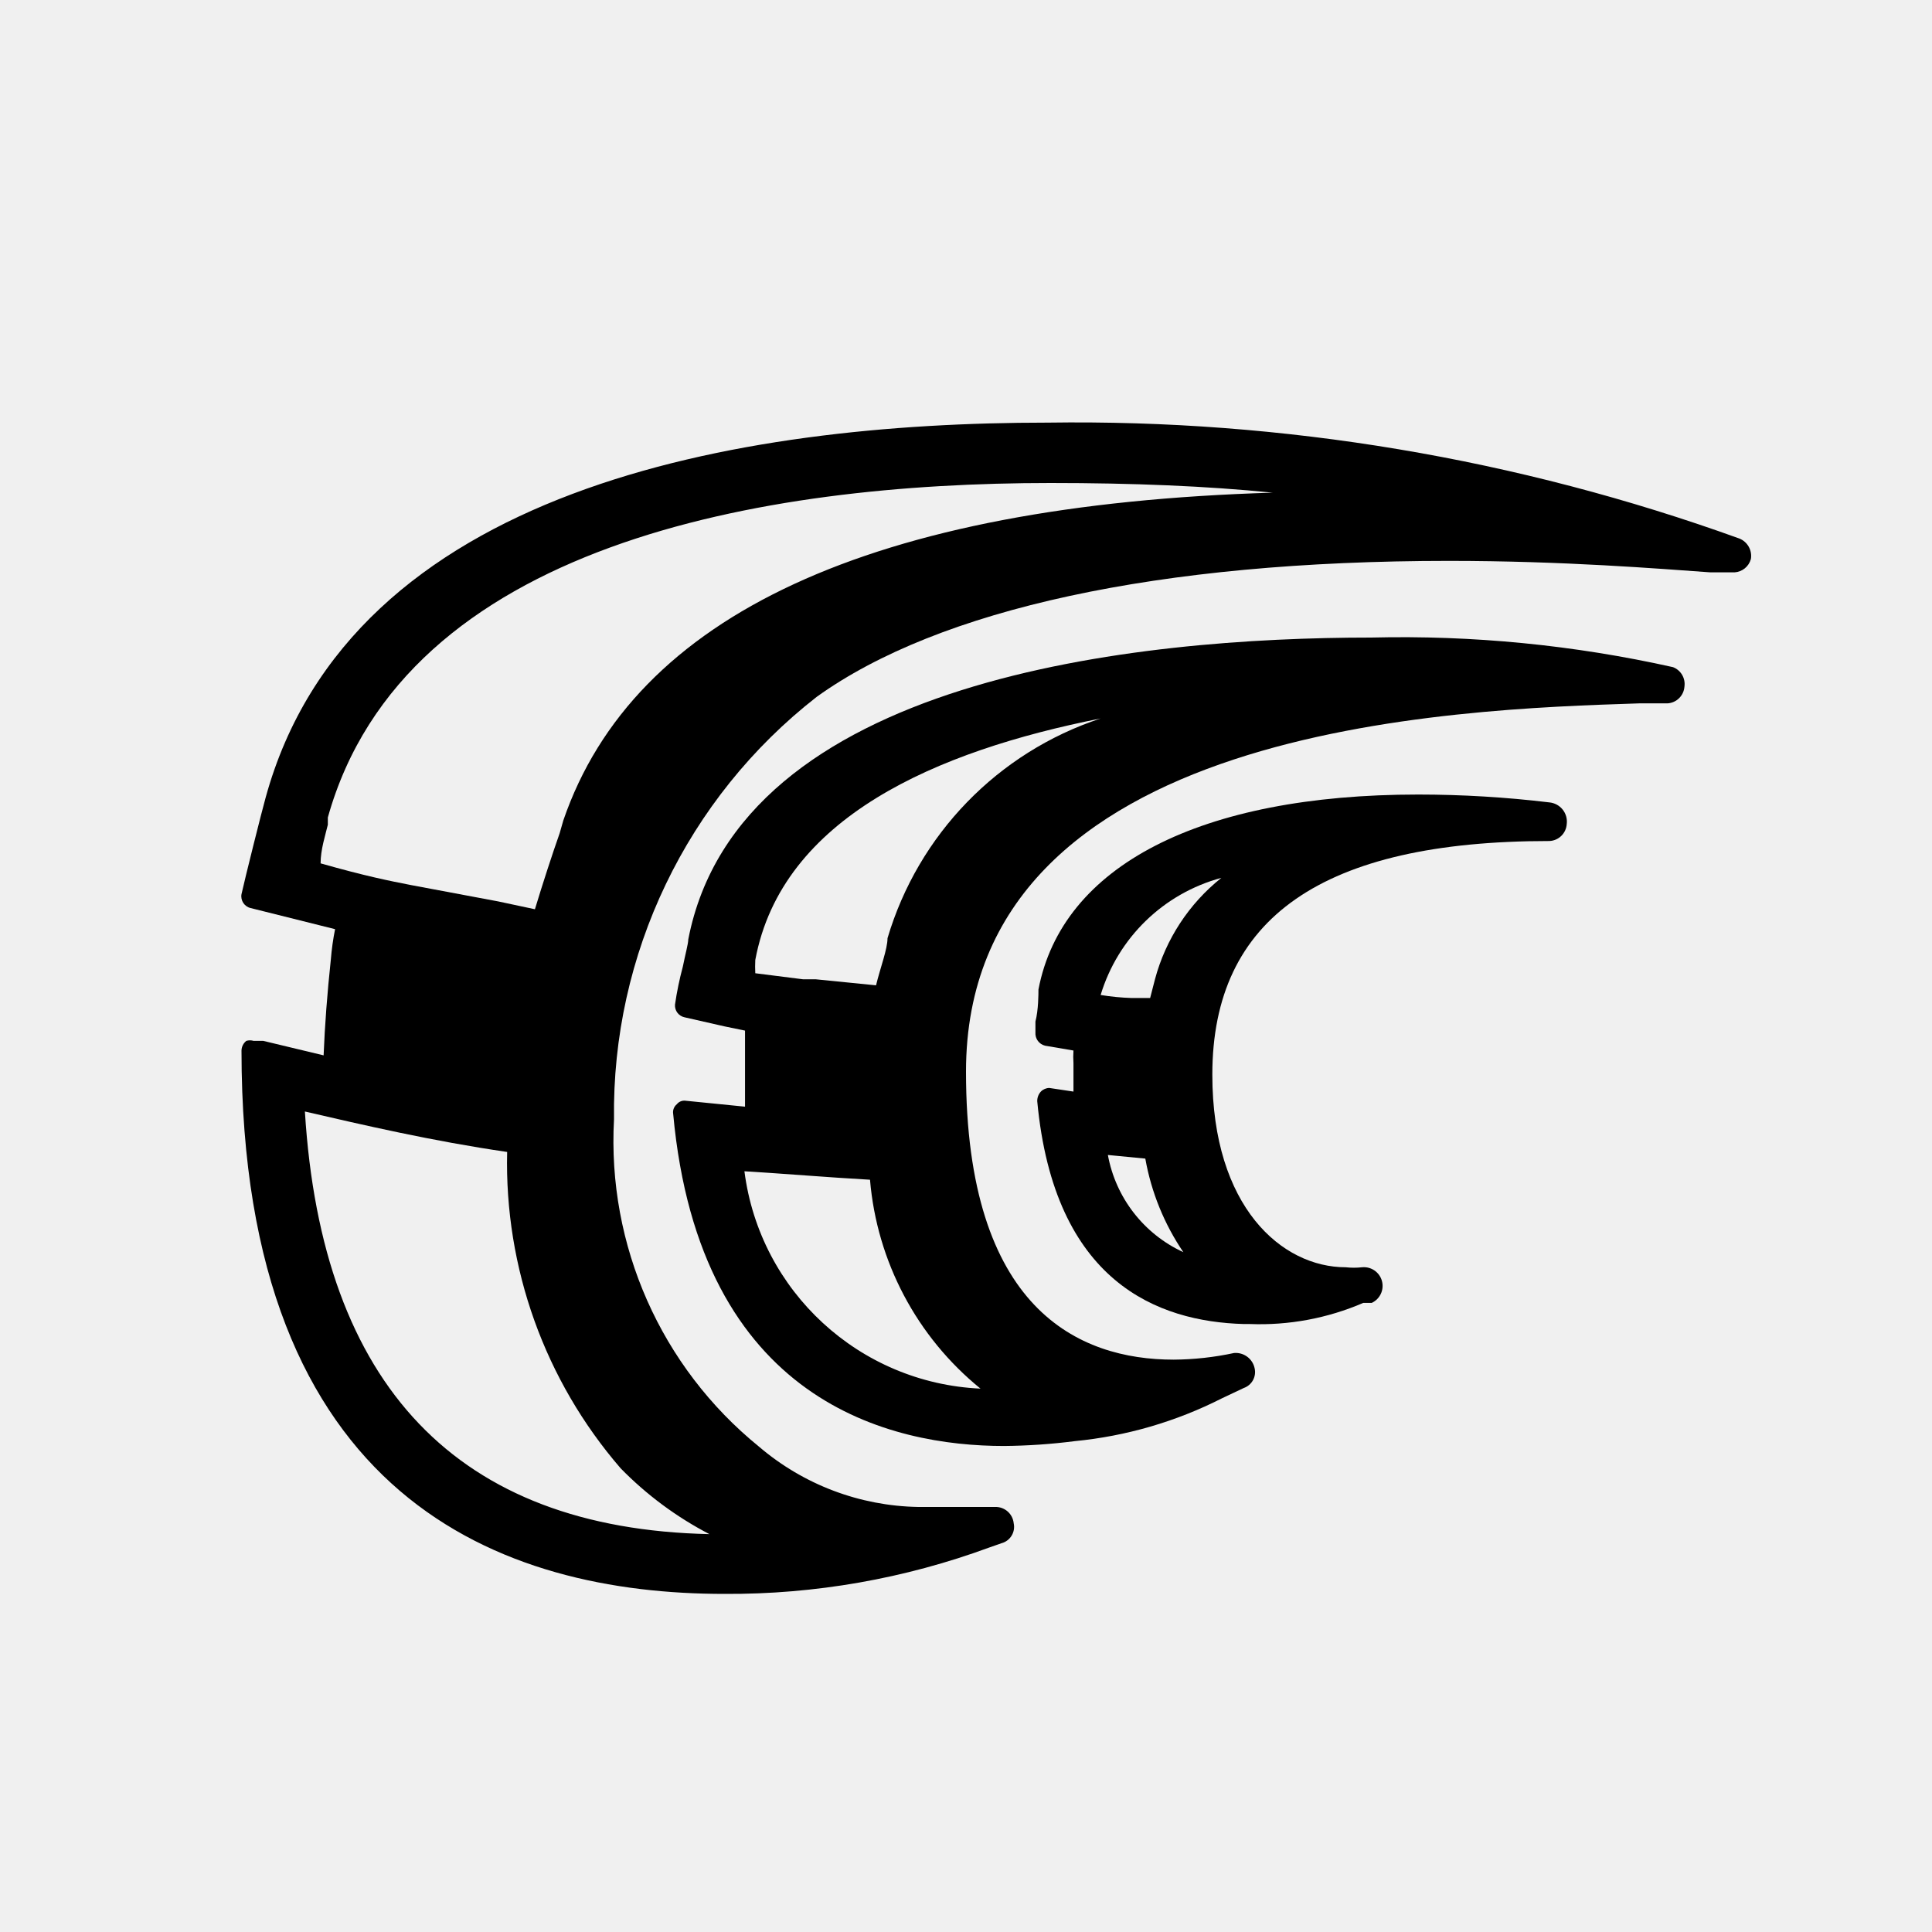
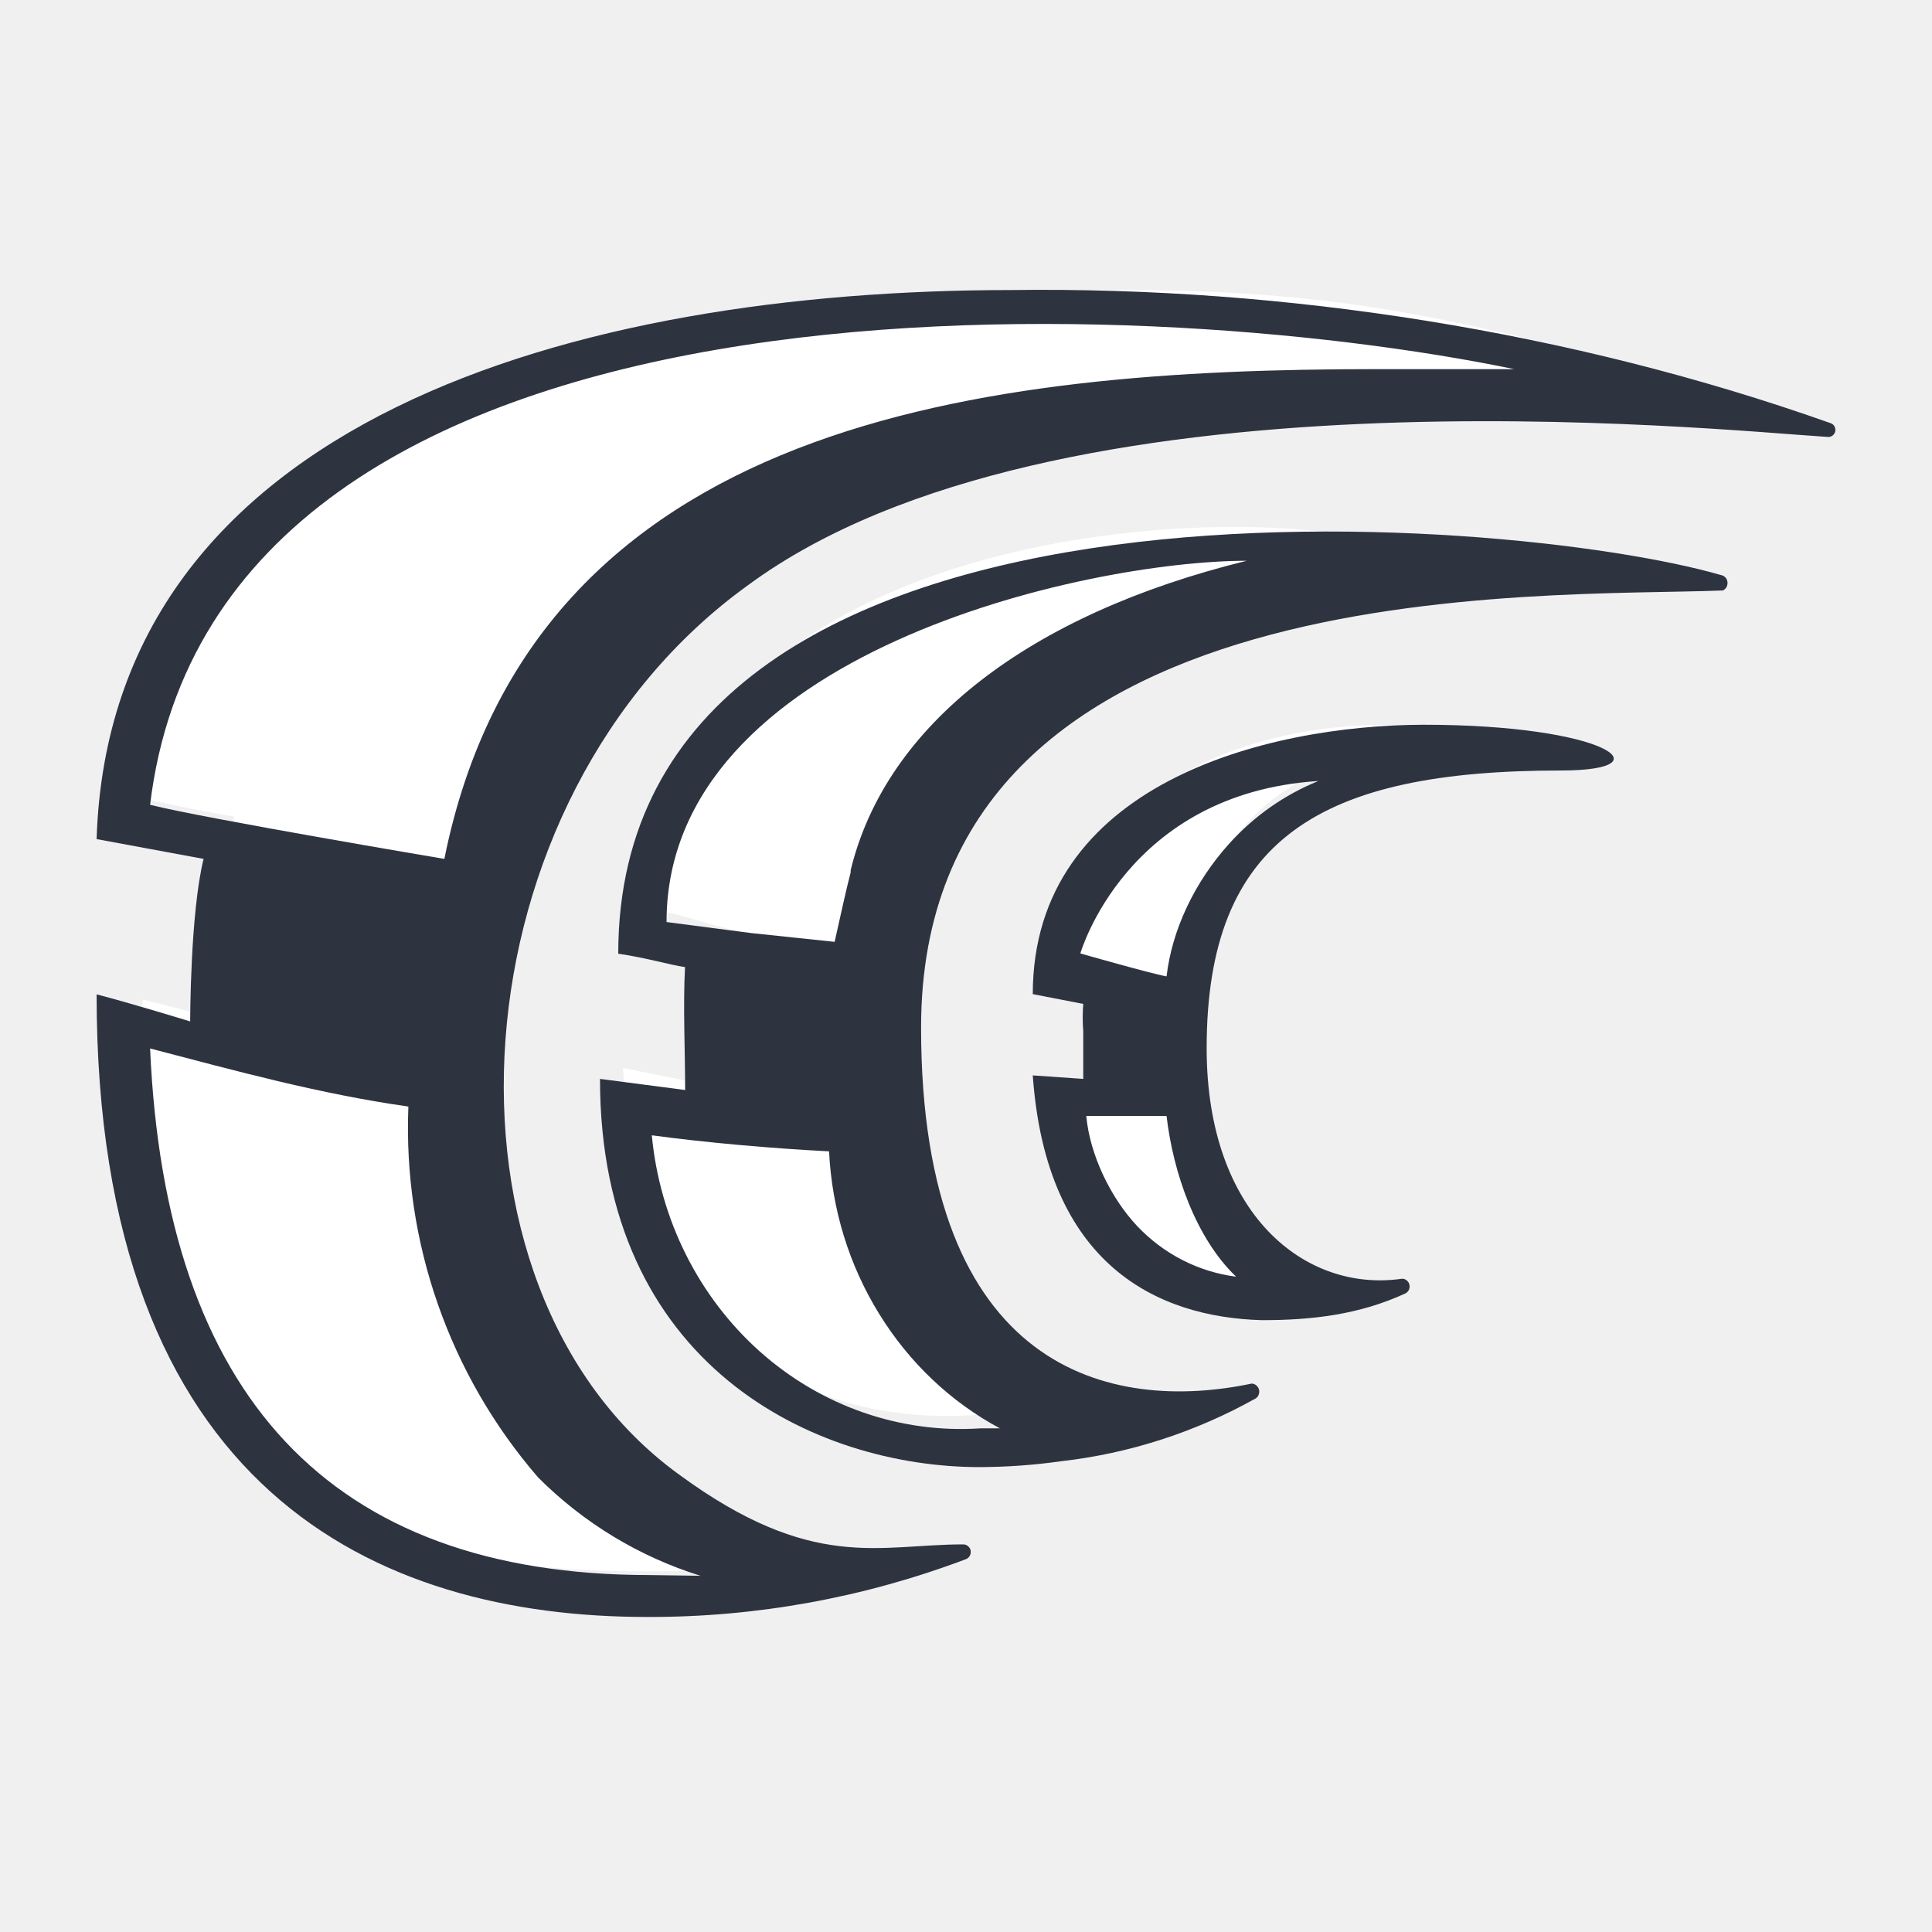
- <svg xmlns="http://www.w3.org/2000/svg" id="svg2" viewBox="0 0 32 32">
-   <path d="M25.66,13.29a18.27,18.27,0,0,0-2.17-.13c-3.61,0-5.9,1.18-6.29,3.23,0,.07,0,.34-.05.53l0,.18a.21.21,0,0,0,.16.22l.47.08a1.48,1.48,0,0,0,0,.21c0,.16,0,.32,0,.47l-.4-.06a.2.2,0,0,0-.14.06.23.23,0,0,0-.06.16c.28,3,2,3.65,3.42,3.69h.1a4.32,4.32,0,0,0,1.88-.35l.14,0a.31.31,0,0,0-.16-.59h0a1.23,1.23,0,0,1-.27,0c-1.06,0-2.21-1-2.21-3.19,0-2.6,1.83-3.87,5.58-3.87a.3.3,0,0,0,.29-.28A.32.32,0,0,0,25.66,13.29Zm-7.31,5.84.62.06a4,4,0,0,0,.63,1.55A2.21,2.21,0,0,1,18.35,19.13Zm.78-2.91-.08.31-.31,0a3.92,3.92,0,0,1-.51-.05,2.87,2.87,0,0,1,2-1.94A3.21,3.21,0,0,0,19.13,16.22Z" />
-   <path d="M27.71,11.05a20.64,20.64,0,0,0-5-.49c-3.86,0-10.47.66-11.31,5,0,.07-.05.25-.09.45a5.41,5.41,0,0,0-.13.63.2.2,0,0,0,.16.21L12,17l.34.07c0,.12,0,.23,0,.35,0,.32,0,.62,0,.91l-1-.1a.16.16,0,0,0-.13.06.17.17,0,0,0-.06.16c.44,4.79,3.62,5.5,5.48,5.5a9.86,9.86,0,0,0,1.17-.08,6.84,6.84,0,0,0,2.44-.71l.36-.17a.28.28,0,0,0,.18-.33.32.32,0,0,0-.34-.25h0a4.92,4.92,0,0,1-1,.11c-1.57,0-3.44-.83-3.44-4.77,0-5.75,8.1-6,11.15-6.1l.47,0a.3.3,0,0,0,.28-.28A.3.3,0,0,0,27.71,11.05Zm-13.3,8.49A5,5,0,0,0,16.24,23a4.13,4.13,0,0,1-3.91-3.6C13,19.44,13.7,19.5,14.41,19.54Zm.29-4c0,.18-.12.49-.19.78l-1-.1-.21,0-.79-.1a2.08,2.08,0,0,1,0-.22c.44-2.36,3-3.46,5.72-4A5.47,5.47,0,0,0,14.7,15.54Z" />
-   <path d="M28.81,8.92A32.36,32.36,0,0,0,17.35,7C12.22,7,5.81,8.08,4.4,13.21c-.06.21-.35,1.37-.4,1.6a.2.2,0,0,0,.15.23l1.4.35a4.29,4.29,0,0,0-.07.5q-.09.84-.12,1.59l-1-.24-.16,0h0a.21.21,0,0,0-.12,0,.21.21,0,0,0-.08.16c0,7.45,4.33,9,8,9a12.49,12.49,0,0,0,4.39-.77l.2-.07a.28.28,0,0,0,.2-.33.3.3,0,0,0-.31-.27c-.22,0-.44,0-.65,0l-.62,0a4.17,4.17,0,0,1-2.64-1,6.52,6.52,0,0,1-2.4-5.42,8.72,8.72,0,0,1,3.36-7C15.55,10.09,19.18,9.29,24,9.29c1.9,0,3.48.13,4.33.19l.4,0A.3.3,0,0,0,29,9.26.31.31,0,0,0,28.81,8.92ZM8.4,19.08a7.73,7.73,0,0,0,1.88,5.24,5.79,5.79,0,0,0,1.47,1.09c-4.17-.09-6.42-2.45-6.7-7C6,18.63,7.16,18.9,8.4,19.08Zm.93-5.49-.06.21c-.12.34-.28.83-.41,1.26l-.61-.13-1.44-.27c-.36-.07-.76-.15-1.5-.36,0-.23.08-.47.12-.64v-.12C6.7,9,12.64,8,17.4,8c1.37,0,2.58.05,3.68.16C14.45,8.36,10.5,10.18,9.33,13.59Z" />
+ <svg xmlns="http://www.w3.org/2000/svg" width="16" height="16" viewBox="0 0 16 16" fill="none">
+   <path d="M8.73 7.961C8.736 7.908 8.768 7.519 8.73 7.617C9.019 6.742 10.002 6.03 11.41 6.003C11.784 5.995 11.733 6.133 11.41 6.192C10.273 6.571 9.867 7.096 9.867 8.535C9.867 9.868 10.842 10.55 10.463 10.612C9.574 10.588 8.947 10.171 8.758 9.034L9.185 8.994V8.484C9.179 8.407 9.179 8.181 9.185 8.104L8.73 7.961Z" fill="white" />
+   <path d="M6.105 7.708C5.969 7.689 5.602 7.556 5.347 7.518C5.564 4.339 10.161 4.143 11.41 4.487C11.705 4.568 11.315 4.643 11.031 4.676C9.099 4.904 7.242 5.553 7.242 8.276C7.242 10.374 7.984 11.117 8.758 11.308C9.206 11.553 8.835 11.622 8.379 11.687C7.052 11.876 5.389 11.447 5.158 8.845L6.105 9.034C6.105 8.653 6.084 8.089 6.105 7.708Z" fill="white" />
+   <path d="M1.179 5.624C1.981 2.881 6.258 2.403 8.758 2.403C10.557 2.379 11.45 2.498 13.048 2.902C13.503 3.016 13.502 3.108 13.048 3.108C10.975 3.022 7.7 3.133 5.776 4.518C3.259 6.287 3.009 10.648 5.208 12.208C6.344 13.013 5.916 13.013 5.347 13.013C3.054 13.013 1.179 12.399 1.179 8.276C1.456 8.346 1.671 8.408 1.937 8.466C1.947 7.862 1.937 7.35 1.937 6.761C1.724 6.734 0.989 6.571 0.989 6.571C0.989 6.571 1.15 5.728 1.179 5.624Z" fill="white" />
+   <path d="M11.79 6.002C10.481 6.005 8.553 6.494 8.553 8.233L8.971 8.314C8.965 8.389 8.965 8.465 8.971 8.54C8.971 8.68 8.971 8.813 8.971 8.935L8.553 8.906C8.664 10.476 9.584 10.909 10.451 10.933C10.865 10.933 11.255 10.888 11.638 10.712C11.651 10.706 11.661 10.695 11.668 10.682C11.674 10.669 11.676 10.653 11.672 10.639C11.669 10.625 11.661 10.612 11.649 10.603C11.638 10.594 11.624 10.589 11.61 10.59C10.811 10.706 9.993 10.058 9.993 8.681C9.993 6.94 10.94 6.381 12.926 6.381C13.818 6.381 13.305 6.002 11.79 6.002ZM8.996 9.242C9.218 9.242 9.404 9.242 9.661 9.242C9.715 9.709 9.902 10.253 10.237 10.573C9.925 10.533 9.636 10.385 9.417 10.153C9.198 9.92 9.026 9.565 8.996 9.242ZM9.661 8.086C9.539 8.065 8.947 7.896 8.947 7.896C8.947 7.896 9.326 6.57 10.918 6.468C10.639 6.581 10.388 6.757 10.183 6.983C9.888 7.309 9.705 7.707 9.661 8.086Z" fill="#2E3340" />
+   <path d="M14.251 4.762C12.499 4.254 5.12 3.637 5.12 7.898C5.368 7.935 5.541 7.99 5.673 8.009C5.656 8.333 5.674 8.698 5.674 9.027L4.969 8.935C4.968 11.307 6.744 12.15 8.114 12.15C8.34 12.149 8.565 12.133 8.79 12.101C9.353 12.037 9.901 11.86 10.401 11.58C10.412 11.572 10.421 11.56 10.425 11.547C10.429 11.534 10.43 11.519 10.426 11.506C10.422 11.492 10.414 11.481 10.403 11.472C10.393 11.464 10.38 11.459 10.367 11.458C9.211 11.701 7.628 11.373 7.628 8.51C7.628 4.7 12.772 4.95 14.268 4.89C14.281 4.884 14.292 4.874 14.299 4.861C14.305 4.848 14.308 4.834 14.306 4.819C14.304 4.805 14.298 4.791 14.288 4.781C14.278 4.771 14.265 4.764 14.251 4.762ZM8.119 11.829C7.455 11.873 6.8 11.645 6.292 11.192C5.785 10.739 5.464 10.098 5.398 9.402C5.837 9.462 6.398 9.511 6.866 9.535C6.889 10.014 7.032 10.479 7.281 10.881C7.529 11.284 7.874 11.611 8.281 11.829H8.119ZM7.045 7.224C7.01 7.357 6.958 7.594 6.912 7.8L6.219 7.727L5.52 7.636C5.52 5.409 8.996 4.644 10.325 4.644C8.523 5.087 7.339 5.998 7.045 7.206V7.224Z" fill="#2E3340" />
+   <path d="M15.153 3.502C13.018 2.745 10.642 2.372 8.379 2.402C4.779 2.402 0.911 3.473 0.8 6.949L1.686 7.113C1.575 7.562 1.575 8.459 1.575 8.459C1.575 8.459 1.07 8.304 0.8 8.235C0.8 12.346 3.123 13.391 5.359 13.391C6.262 13.394 7.158 13.231 8.003 12.911C8.016 12.905 8.027 12.894 8.033 12.881C8.04 12.868 8.041 12.853 8.038 12.838C8.035 12.824 8.026 12.812 8.015 12.803C8.003 12.794 7.989 12.789 7.974 12.79C7.278 12.79 6.727 13.021 5.623 12.211C3.479 10.656 3.744 6.608 6.198 4.844C8.727 2.982 14.193 3.56 15.13 3.618C15.137 3.619 15.145 3.619 15.153 3.618C15.16 3.616 15.167 3.613 15.174 3.609C15.18 3.605 15.186 3.599 15.19 3.593C15.194 3.586 15.197 3.579 15.199 3.572C15.2 3.564 15.2 3.556 15.199 3.549C15.197 3.541 15.194 3.534 15.19 3.527C15.186 3.521 15.18 3.515 15.174 3.511C15.167 3.507 15.16 3.504 15.153 3.502ZM5.382 13.044C2.726 13.044 1.369 11.552 1.243 8.683C1.964 8.871 2.644 9.059 3.382 9.164C3.337 10.288 3.722 11.386 4.456 12.235C4.832 12.612 5.294 12.892 5.801 13.05L5.382 13.044ZM11.399 3.057C8.163 3.057 4.414 3.463 3.68 7.113C3.68 7.113 1.686 6.777 1.243 6.665C1.797 2.067 9.439 2.414 12.54 3.057H11.399Z" fill="#2E3340" />
</svg>
